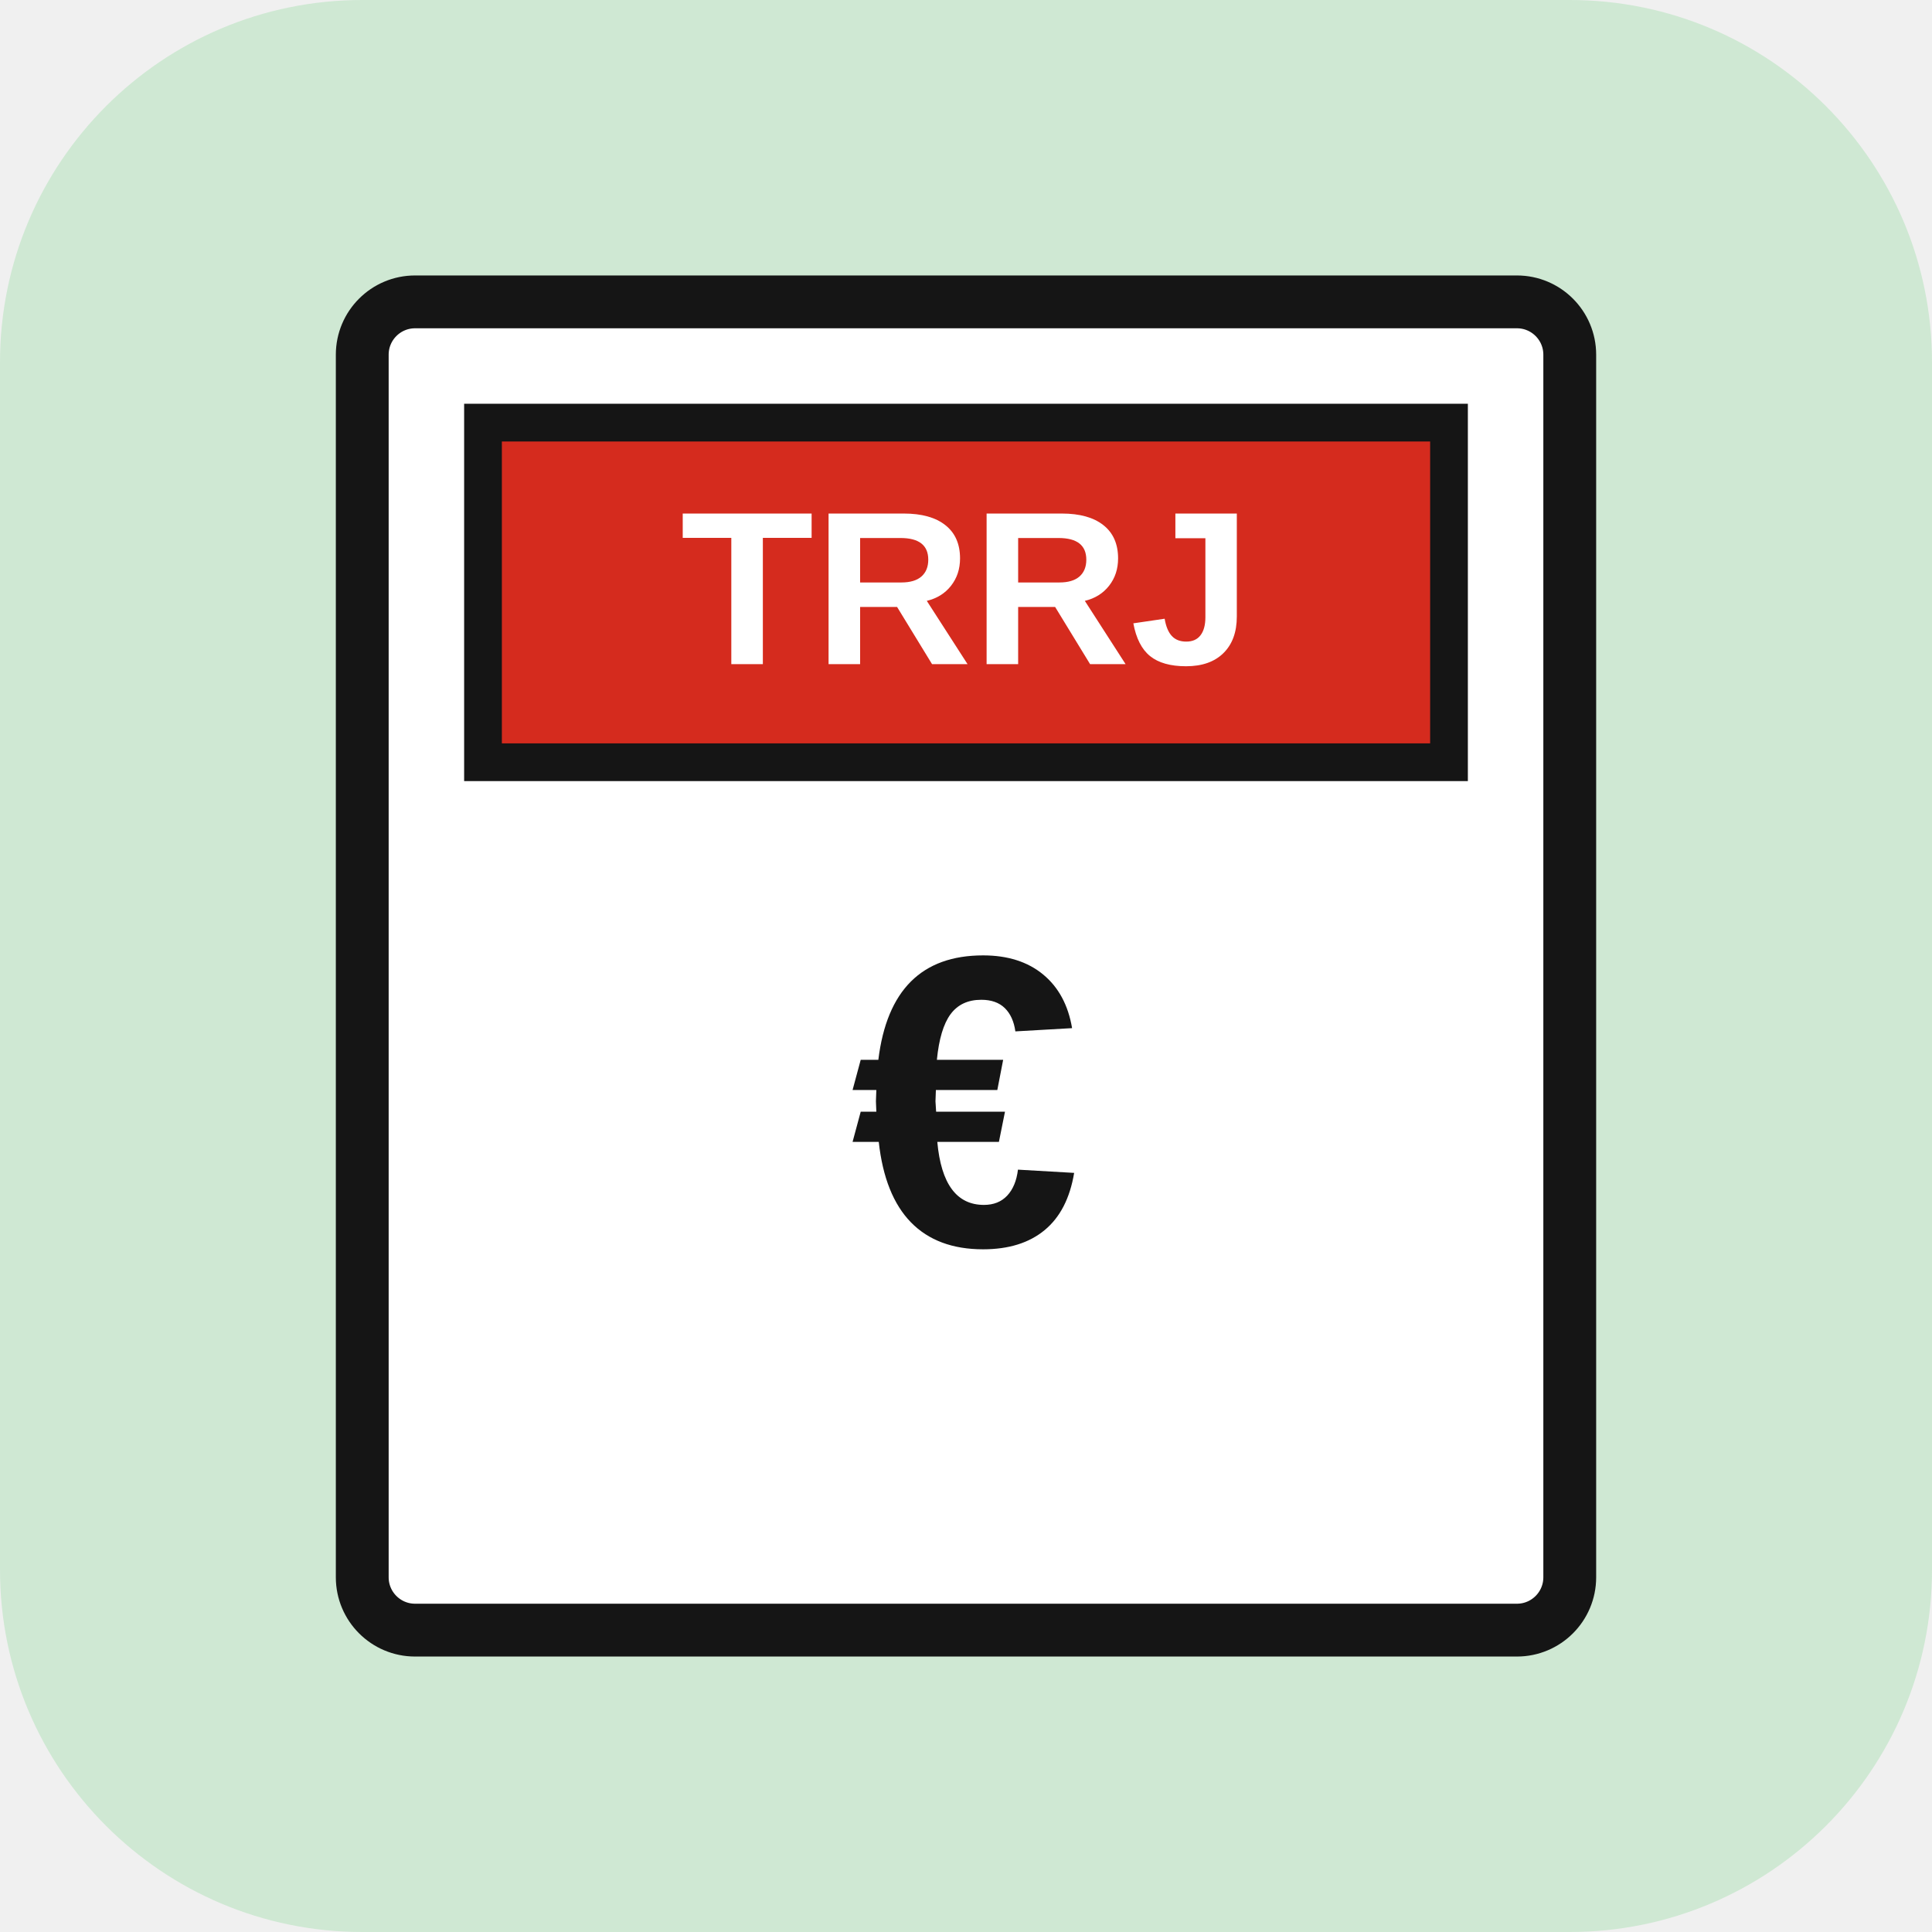
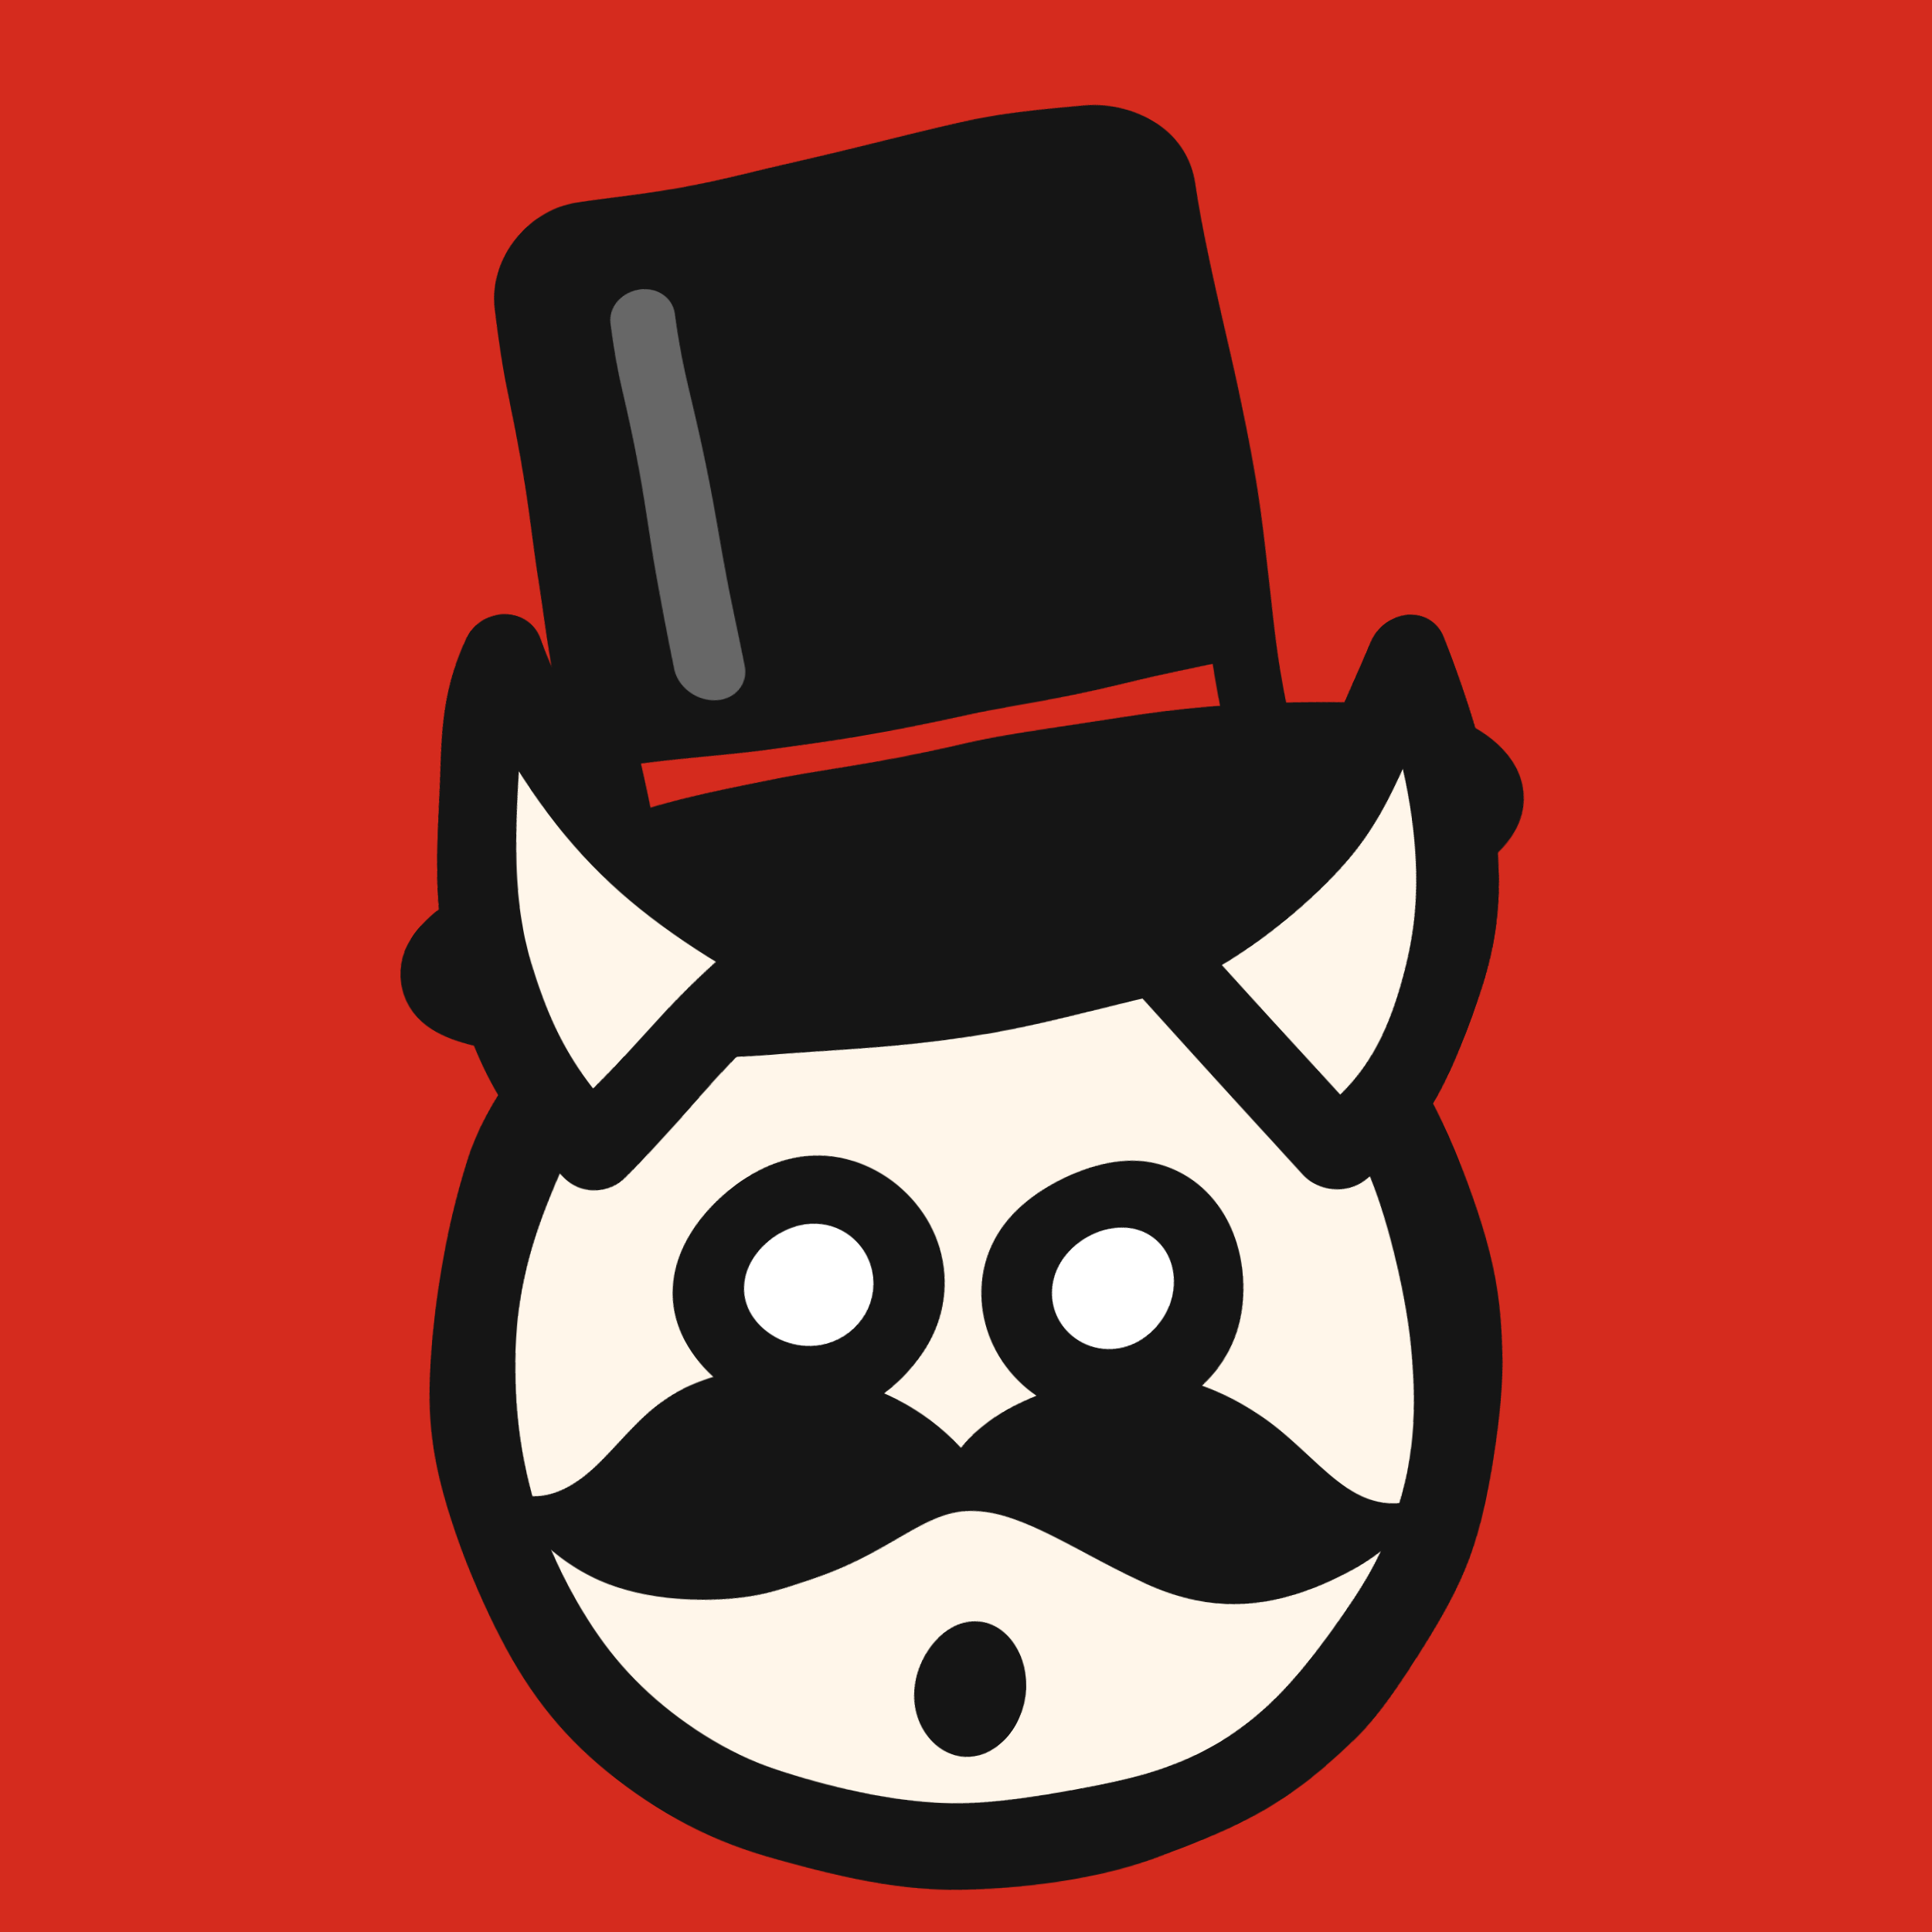
- <svg xmlns="http://www.w3.org/2000/svg" viewBox="0 0 512 512">
-   <rect width="512" height="512" rx="96" fill="#CFE8D3" />
-   <rect x="96" y="80" width="320" height="352" rx="14" fill="#fff" stroke="#151515" stroke-width="14" />
-   <rect x="128" y="112" width="256" height="90" fill="#D52B1E" stroke="#151515" stroke-width="10" />
-   <text x="256" y="176" font-family="Arial Black,Arial,sans-serif" font-weight="900" font-size="58" fill="#fff" text-anchor="middle">TRRJ</text>
-   <text x="256" y="330" font-family="Arial Black,Arial,sans-serif" font-weight="900" font-size="110" fill="#151515" text-anchor="middle">€</text>
+ <svg xmlns="http://www.w3.org/2000/svg" viewBox="0 0 100 100">
+   <rect width="100" height="100" fill="#D52B1E" />
+   <defs>
+     <filter id="w131" x="-10%" y="-10%" width="120%" height="120%">
+       <feTurbulence type="fractalNoise" baseFrequency="0.05" numOctaves="2" seed="5" />
+       <feDisplacementMap in="SourceGraphic" scale="2.2" />
+     </filter>
+   </defs>
+   <g filter="url(#w131)">
+     <g transform="translate(-1 29) scale(3)">
+       <path d="M10.6 10.2C8.4 8 8 4.6 9.2 1.8c.9 2.4 2.6 4 4.6 4.9z" fill="#FFF6EA" stroke="#151515" stroke-width="1.4" stroke-linejoin="round" />
+       <path d="M23.4 10.2c2.2-2.2 2.6-5.6 1.4-8.4-.9 2.4-2.6 4-4.6 4.9z" fill="#FFF6EA" stroke="#151515" stroke-width="1.4" stroke-linejoin="round" />
+       <path d="M17 5.6c5.2 0 8.4 3.6 8.4 8.6s-3.6 8-8.4 8-8.4-3-8.4-8 3.2-8.6 8.4-8.6z" fill="#FFF6EA" stroke="#151515" stroke-width="1.5" />
+       <circle cx="14.4" cy="12.6" r="1.7" fill="#fff" stroke="#151515" stroke-width="1.2" />
+       <circle cx="19.6" cy="12.6" r="1.7" fill="#fff" stroke="#151515" stroke-width="1.2" />
+       <ellipse cx="17" cy="17.4" rx="1.4" ry="1.8" fill="#151515" />
+       <ellipse cx="17" cy="17.4" rx="1.8" ry="2.2" fill="#FFF6EA" />
+       <ellipse cx="17" cy="19.4" rx="1" ry="1.2" fill="#151515" />
+       <path d="M17 15.4c-1.2-1.3-3.4-1.7-5-.7-1 .6-1.6 1.9-2.9 1.4.8 1.7 3.1 2.3 4.9 1.5 1.2-.5 2.1-1.2 3-1.2s1.8.7 3 1.2c1.8.8 4.1.2 4.9-1.5-1.3.5-1.9-.8-2.9-1.4-1.6-1-3.8-.6-5 .7z" fill="#151515" />
+       <g transform="rotate(-10 17 6)">
+         <rect x="11.5" y="-6.5" width="11" height="12" rx="1" fill="#151515" stroke="#151515" stroke-width="1.3" />
+         <rect x="11.5" y="2.2" width="11" height="2.4" fill="#D52B1E" stroke="#151515" stroke-width="1" />
+         <path d="M13.4-4.8v6" stroke="rgba(255,255,255,.35)" stroke-width="1.1" stroke-linecap="round" />
+         <ellipse cx="17" cy="5.6" rx="9.2" ry="1.8" fill="#151515" stroke="#151515" stroke-width="1.3" />
+       </g>
+       <path d="M10.6 10.2C8.4 8 8 4.6 9.2 1.8c.9 2.4 2.6 4 4.6 4.9z" fill="#FFF6EA" stroke="#151515" stroke-width="1.4" stroke-linejoin="round" />
+       <path d="M23.4 10.2c2.2-2.2 2.6-5.6 1.4-8.4-.9 2.4-2.6 4-4.6 4.9z" fill="#FFF6EA" stroke="#151515" stroke-width="1.4" stroke-linejoin="round" />
+     </g>
+   </g>
</svg>
